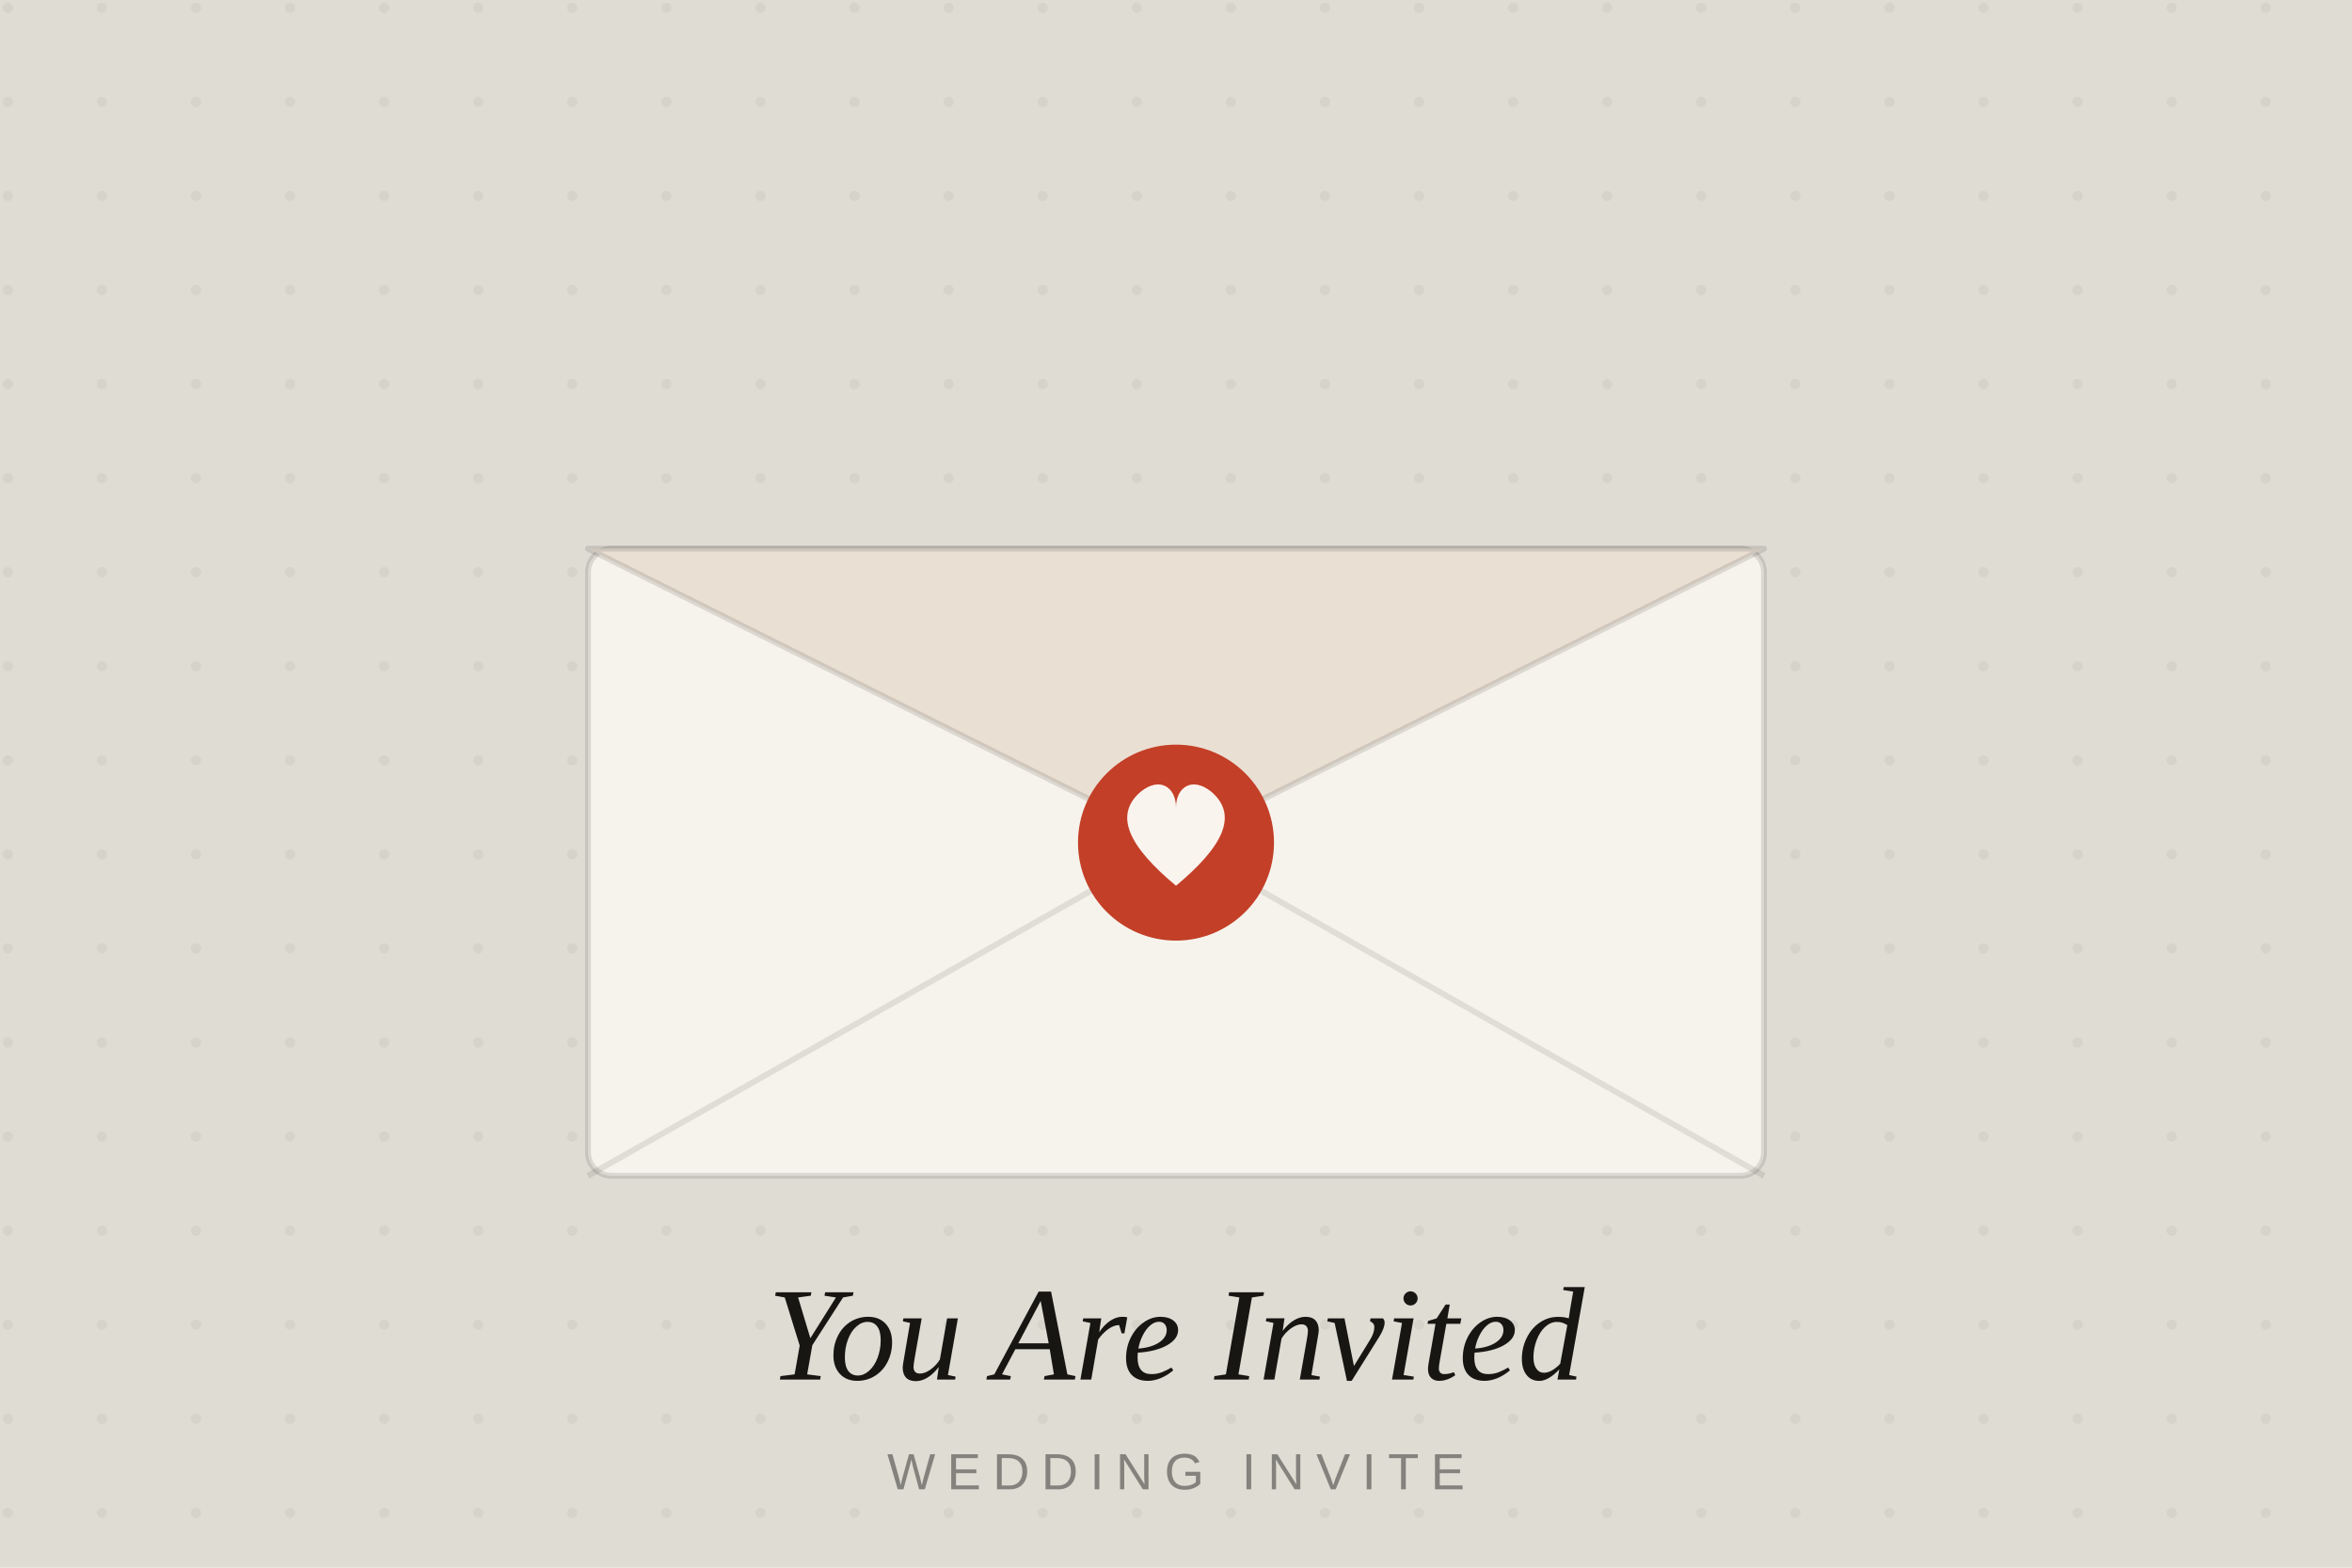
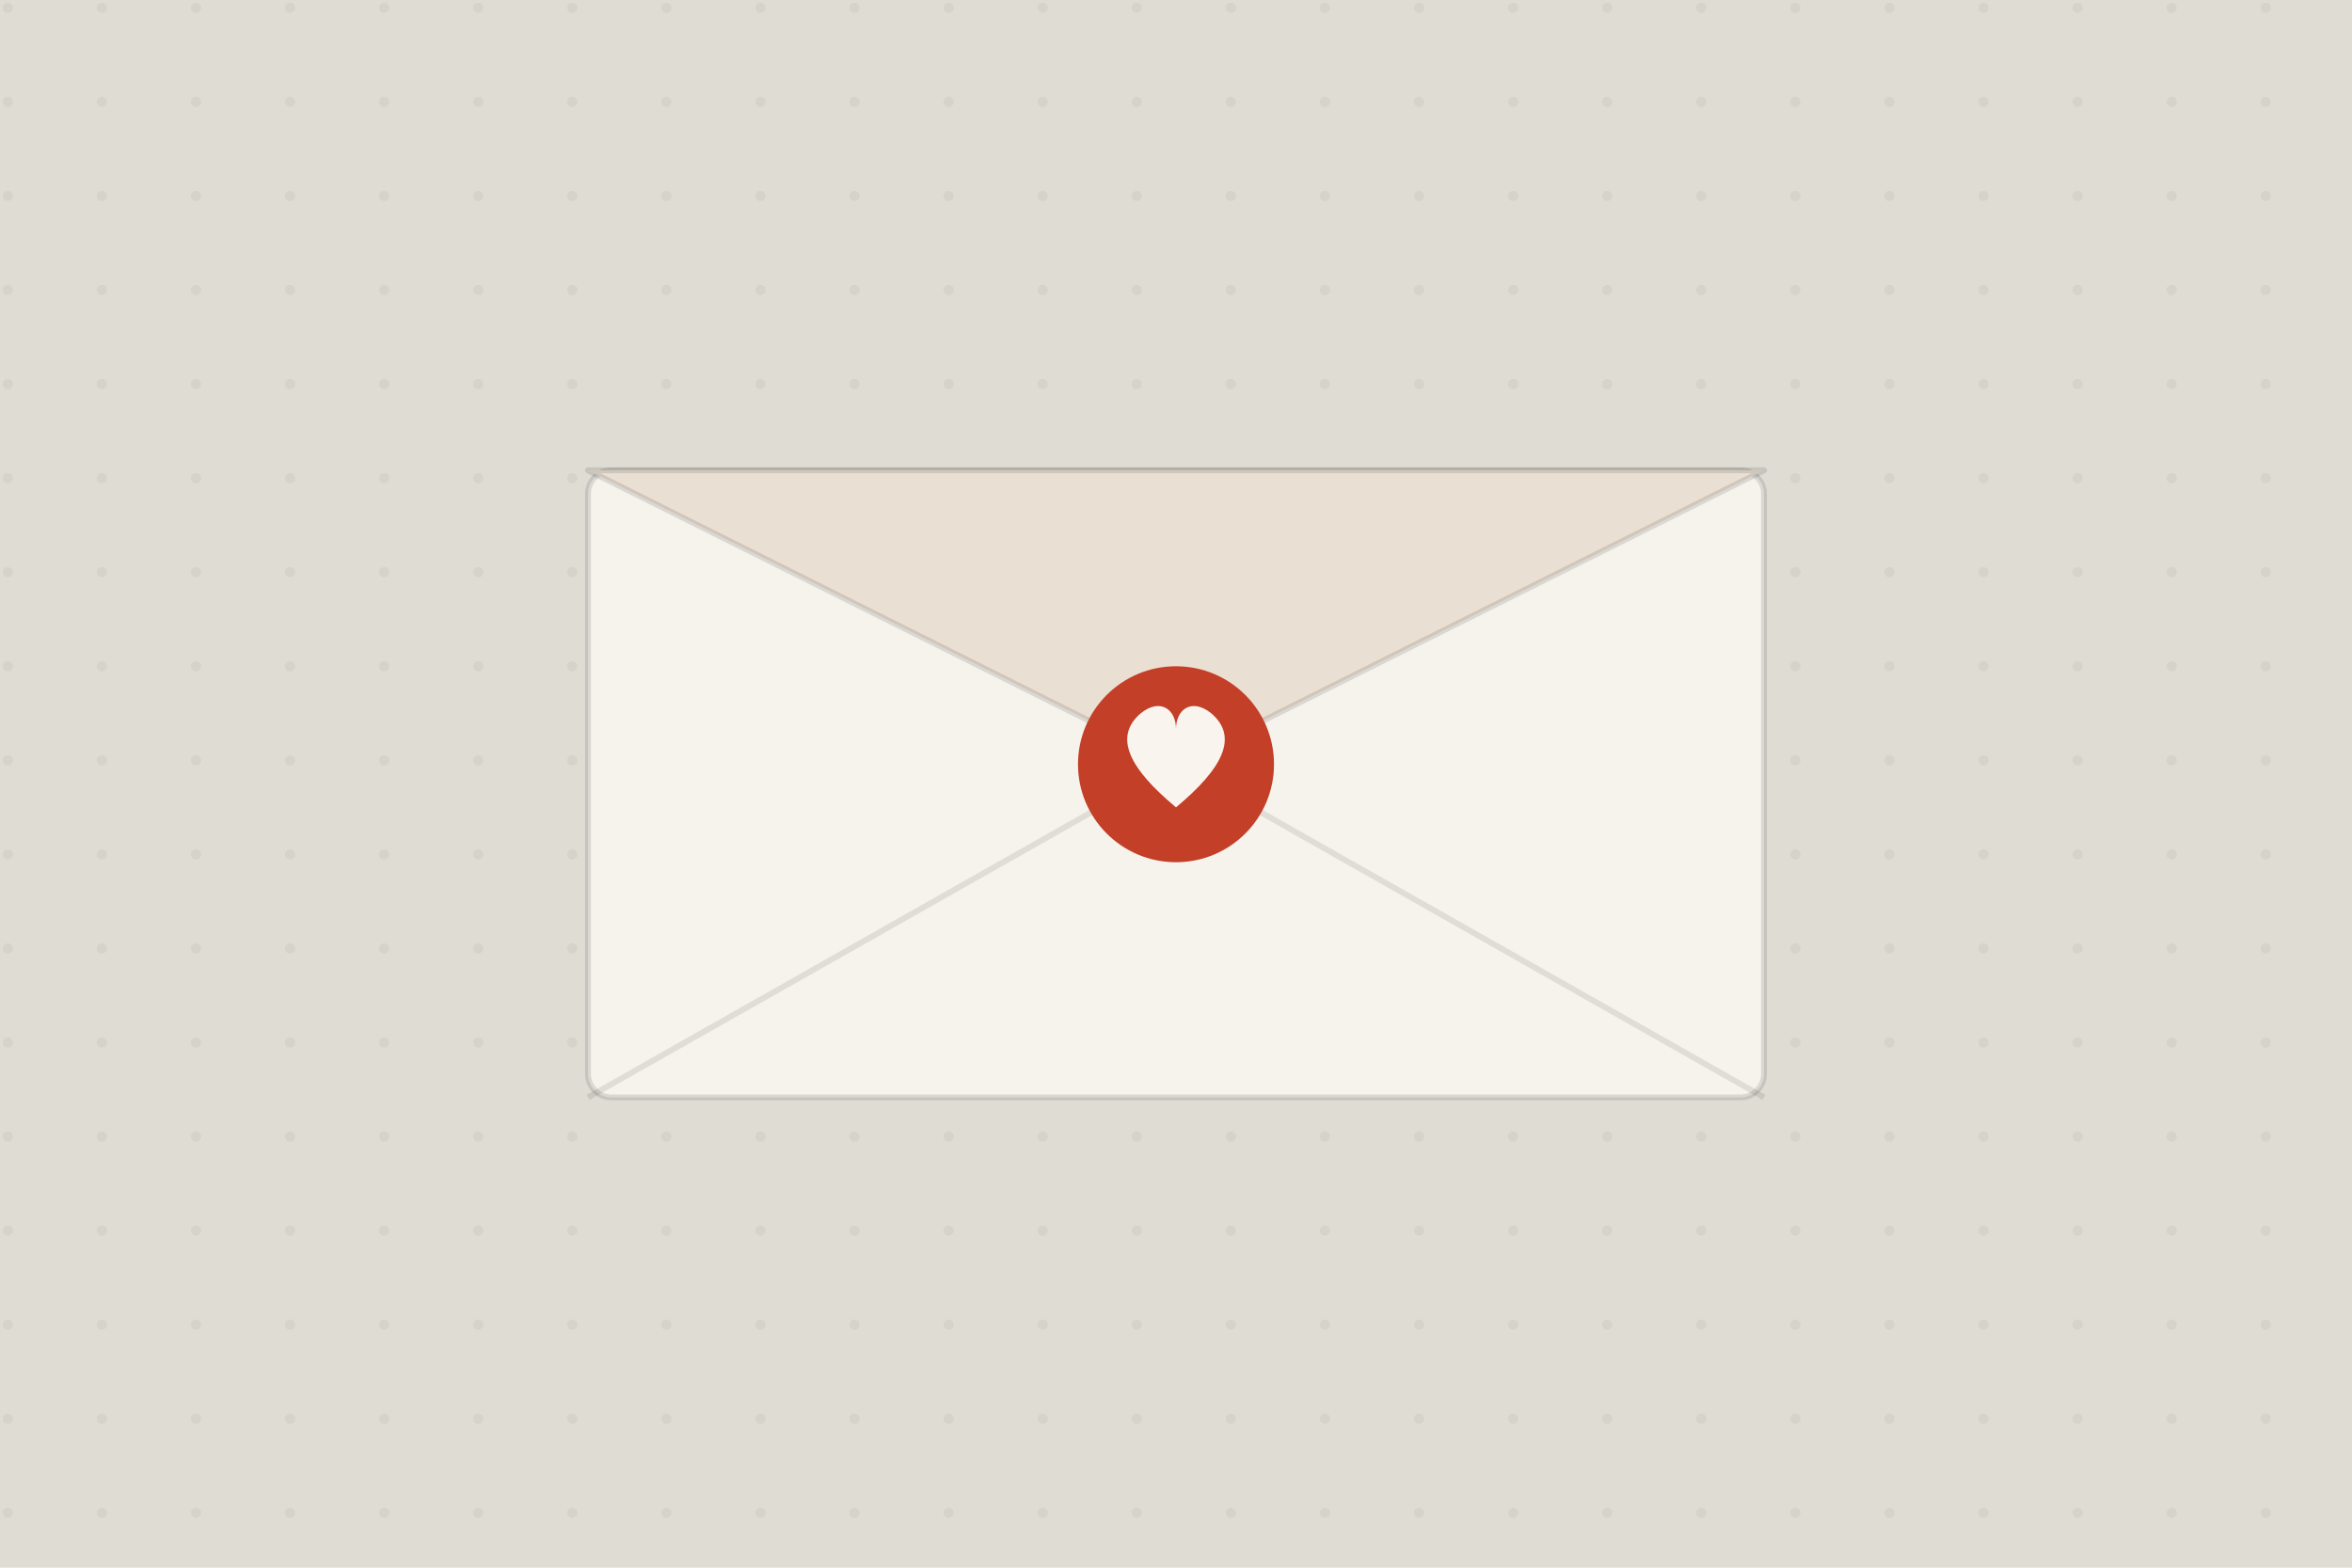
<svg xmlns="http://www.w3.org/2000/svg" width="600" height="400" viewBox="0 0 600 400">
  <defs>
    <pattern id="dotgrid2" width="24" height="24" patternUnits="userSpaceOnUse">
      <circle cx="2" cy="2" r="1.3" fill="#171613" opacity="0.05" />
    </pattern>
  </defs>
  <rect width="600" height="400" fill="#DEDCD3" />
  <rect width="600" height="400" fill="url(#dotgrid2)" />
-   <g>
+   <g transform="translate(0 -20)">
    <rect x="150" y="140" width="300" height="160" rx="6" fill="#F6F3EC" stroke="#171613" stroke-opacity="0.12" stroke-width="1.5" />
    <path d="M150 300 L300 215 L450 300" fill="none" stroke="#171613" stroke-opacity="0.1" stroke-width="1.5" />
    <path d="M150 140 L450 140 L300 215 Z" fill="#EADFD3" stroke="#171613" stroke-opacity="0.12" stroke-width="1.5" stroke-linejoin="round" />
    <circle cx="300" cy="215" r="25" fill="#C33F27" />
    <path d="M300 226 C 288 216, 284 208, 291 202 C 296 198, 300 201, 300 206 C 300 201, 304 198, 309 202 C 316 208, 312 216, 300 226 Z" fill="#FAF4EF" />
  </g>
-   <text x="300" y="352" font-family="Georgia, 'Iowan Old Style', 'Times New Roman', serif" font-style="italic" font-size="34" text-anchor="middle" fill="#171613">You Are Invited</text>
-   <text x="300" y="380" font-family="'Helvetica Neue', Arial, sans-serif" font-size="13" letter-spacing="3" text-anchor="middle" fill="#171613" fill-opacity="0.45">WEDDING INVITE</text>
</svg>
